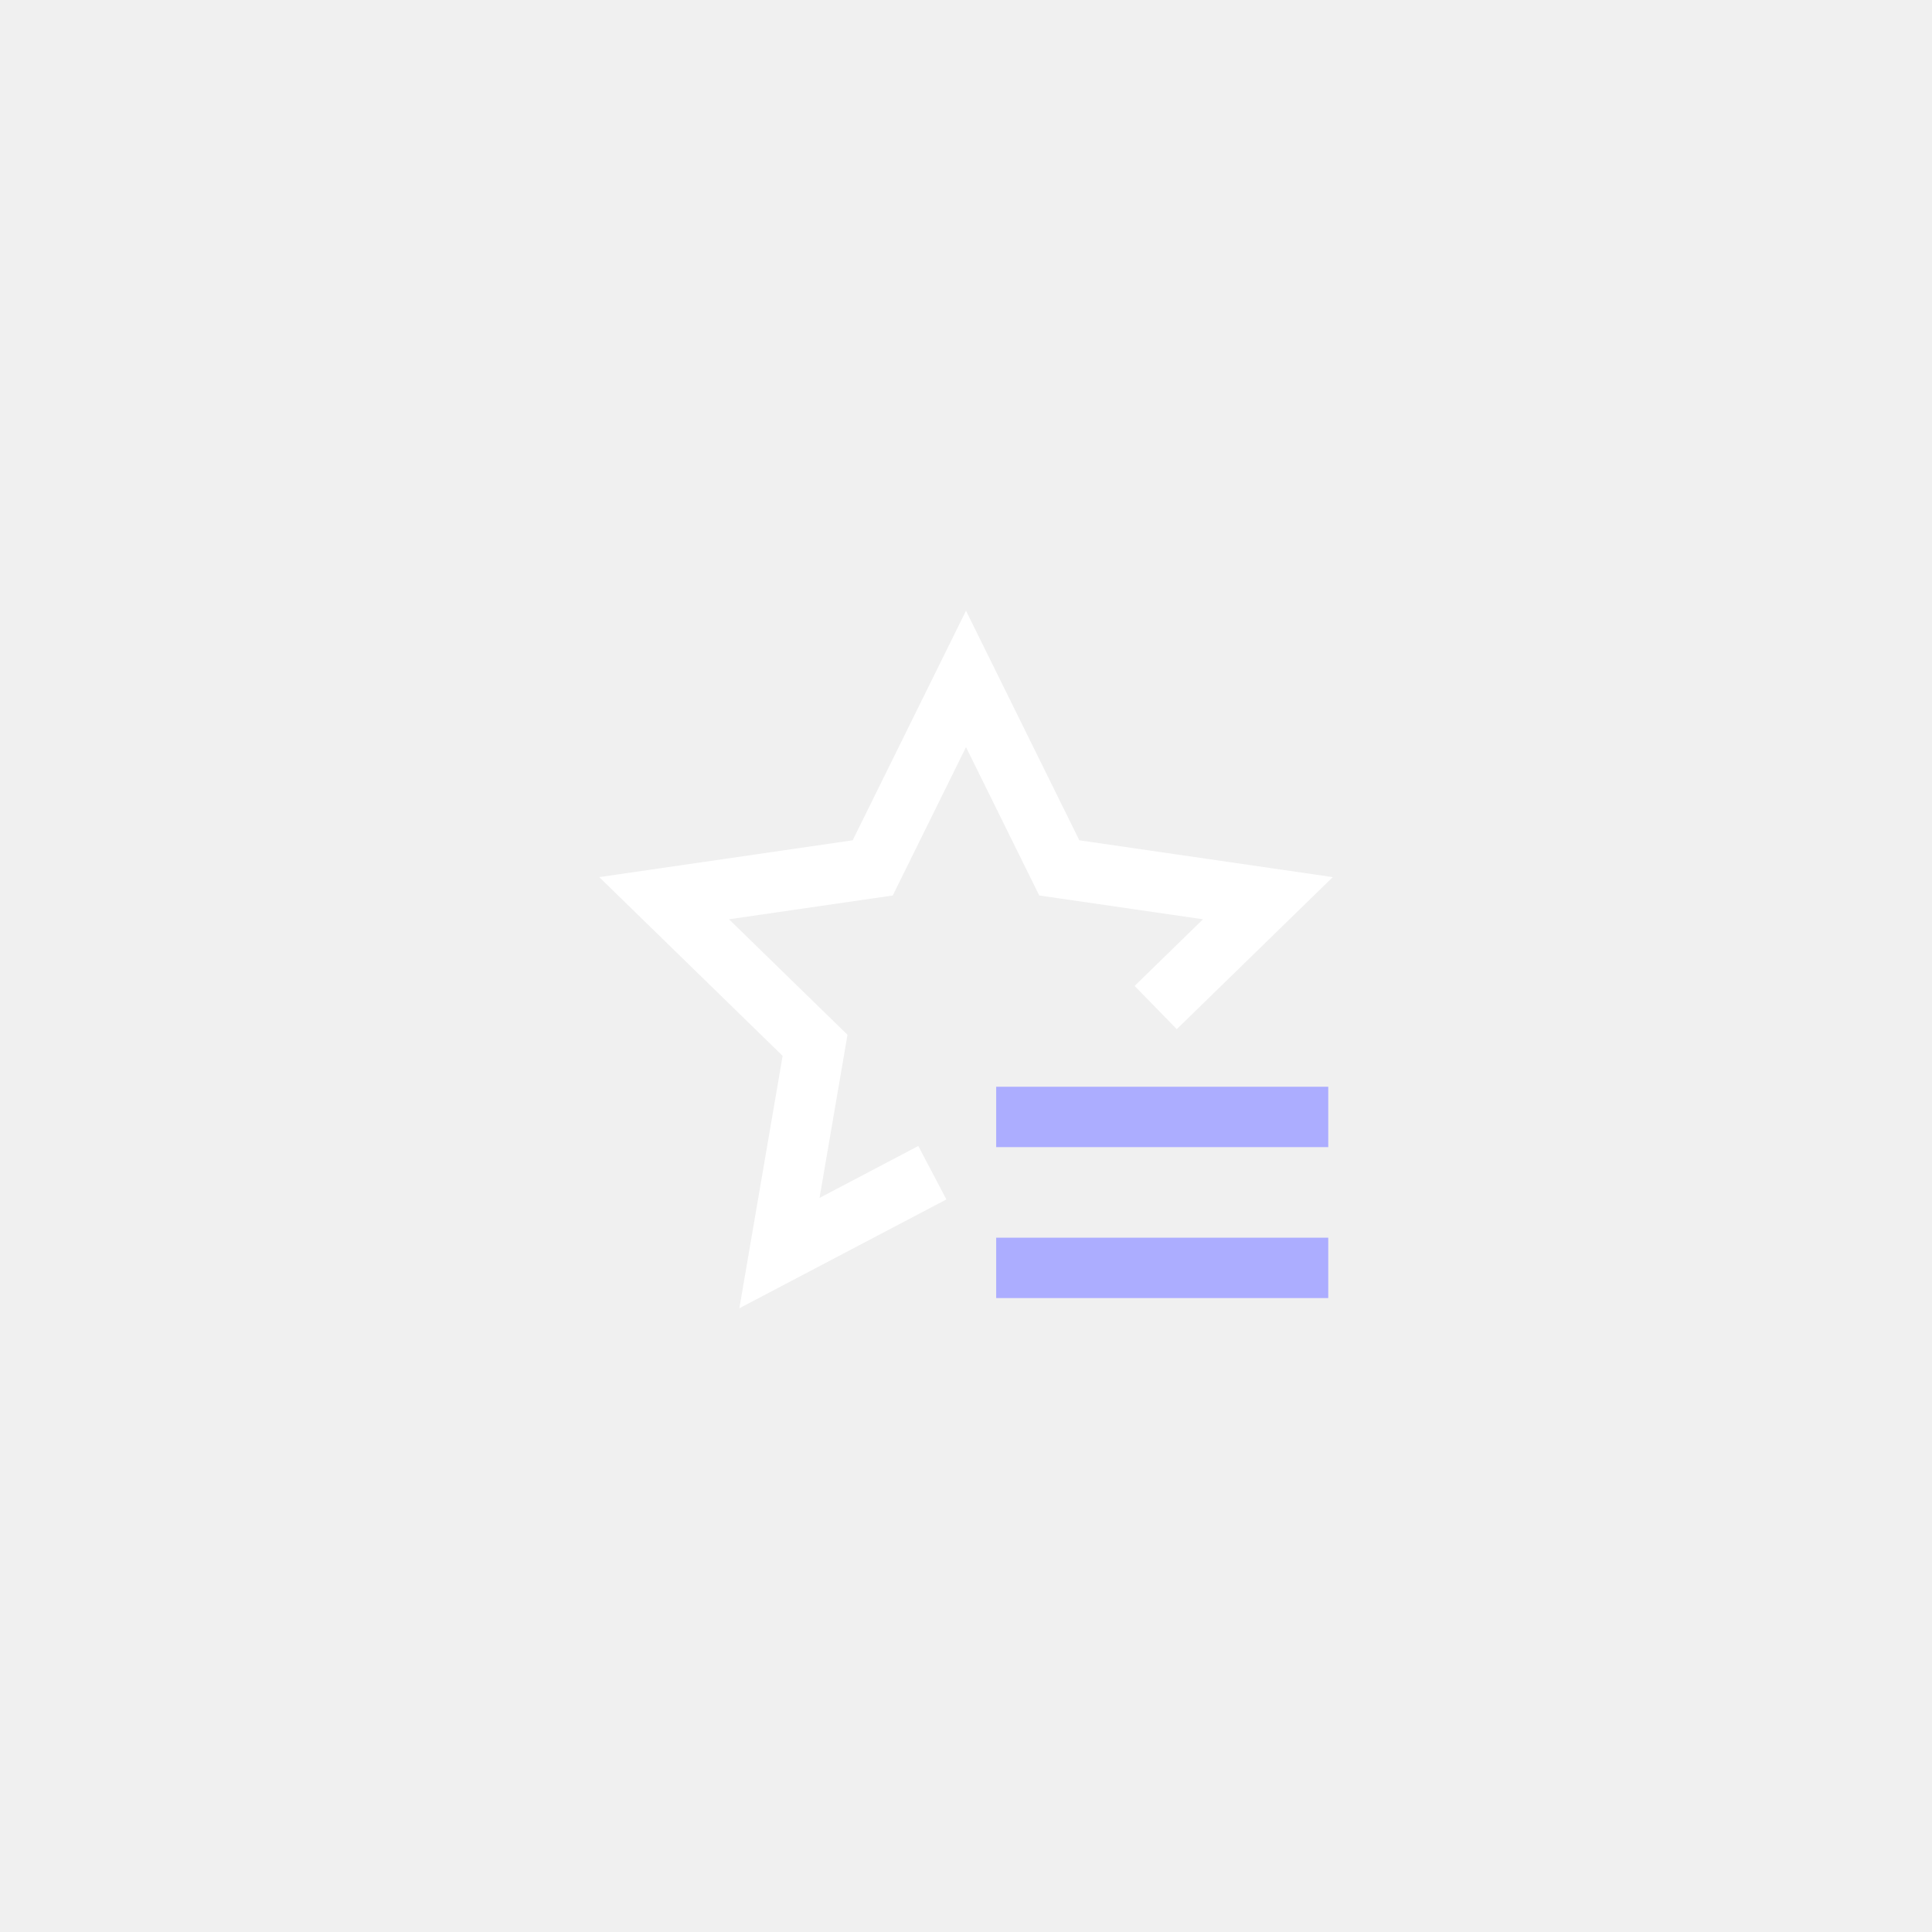
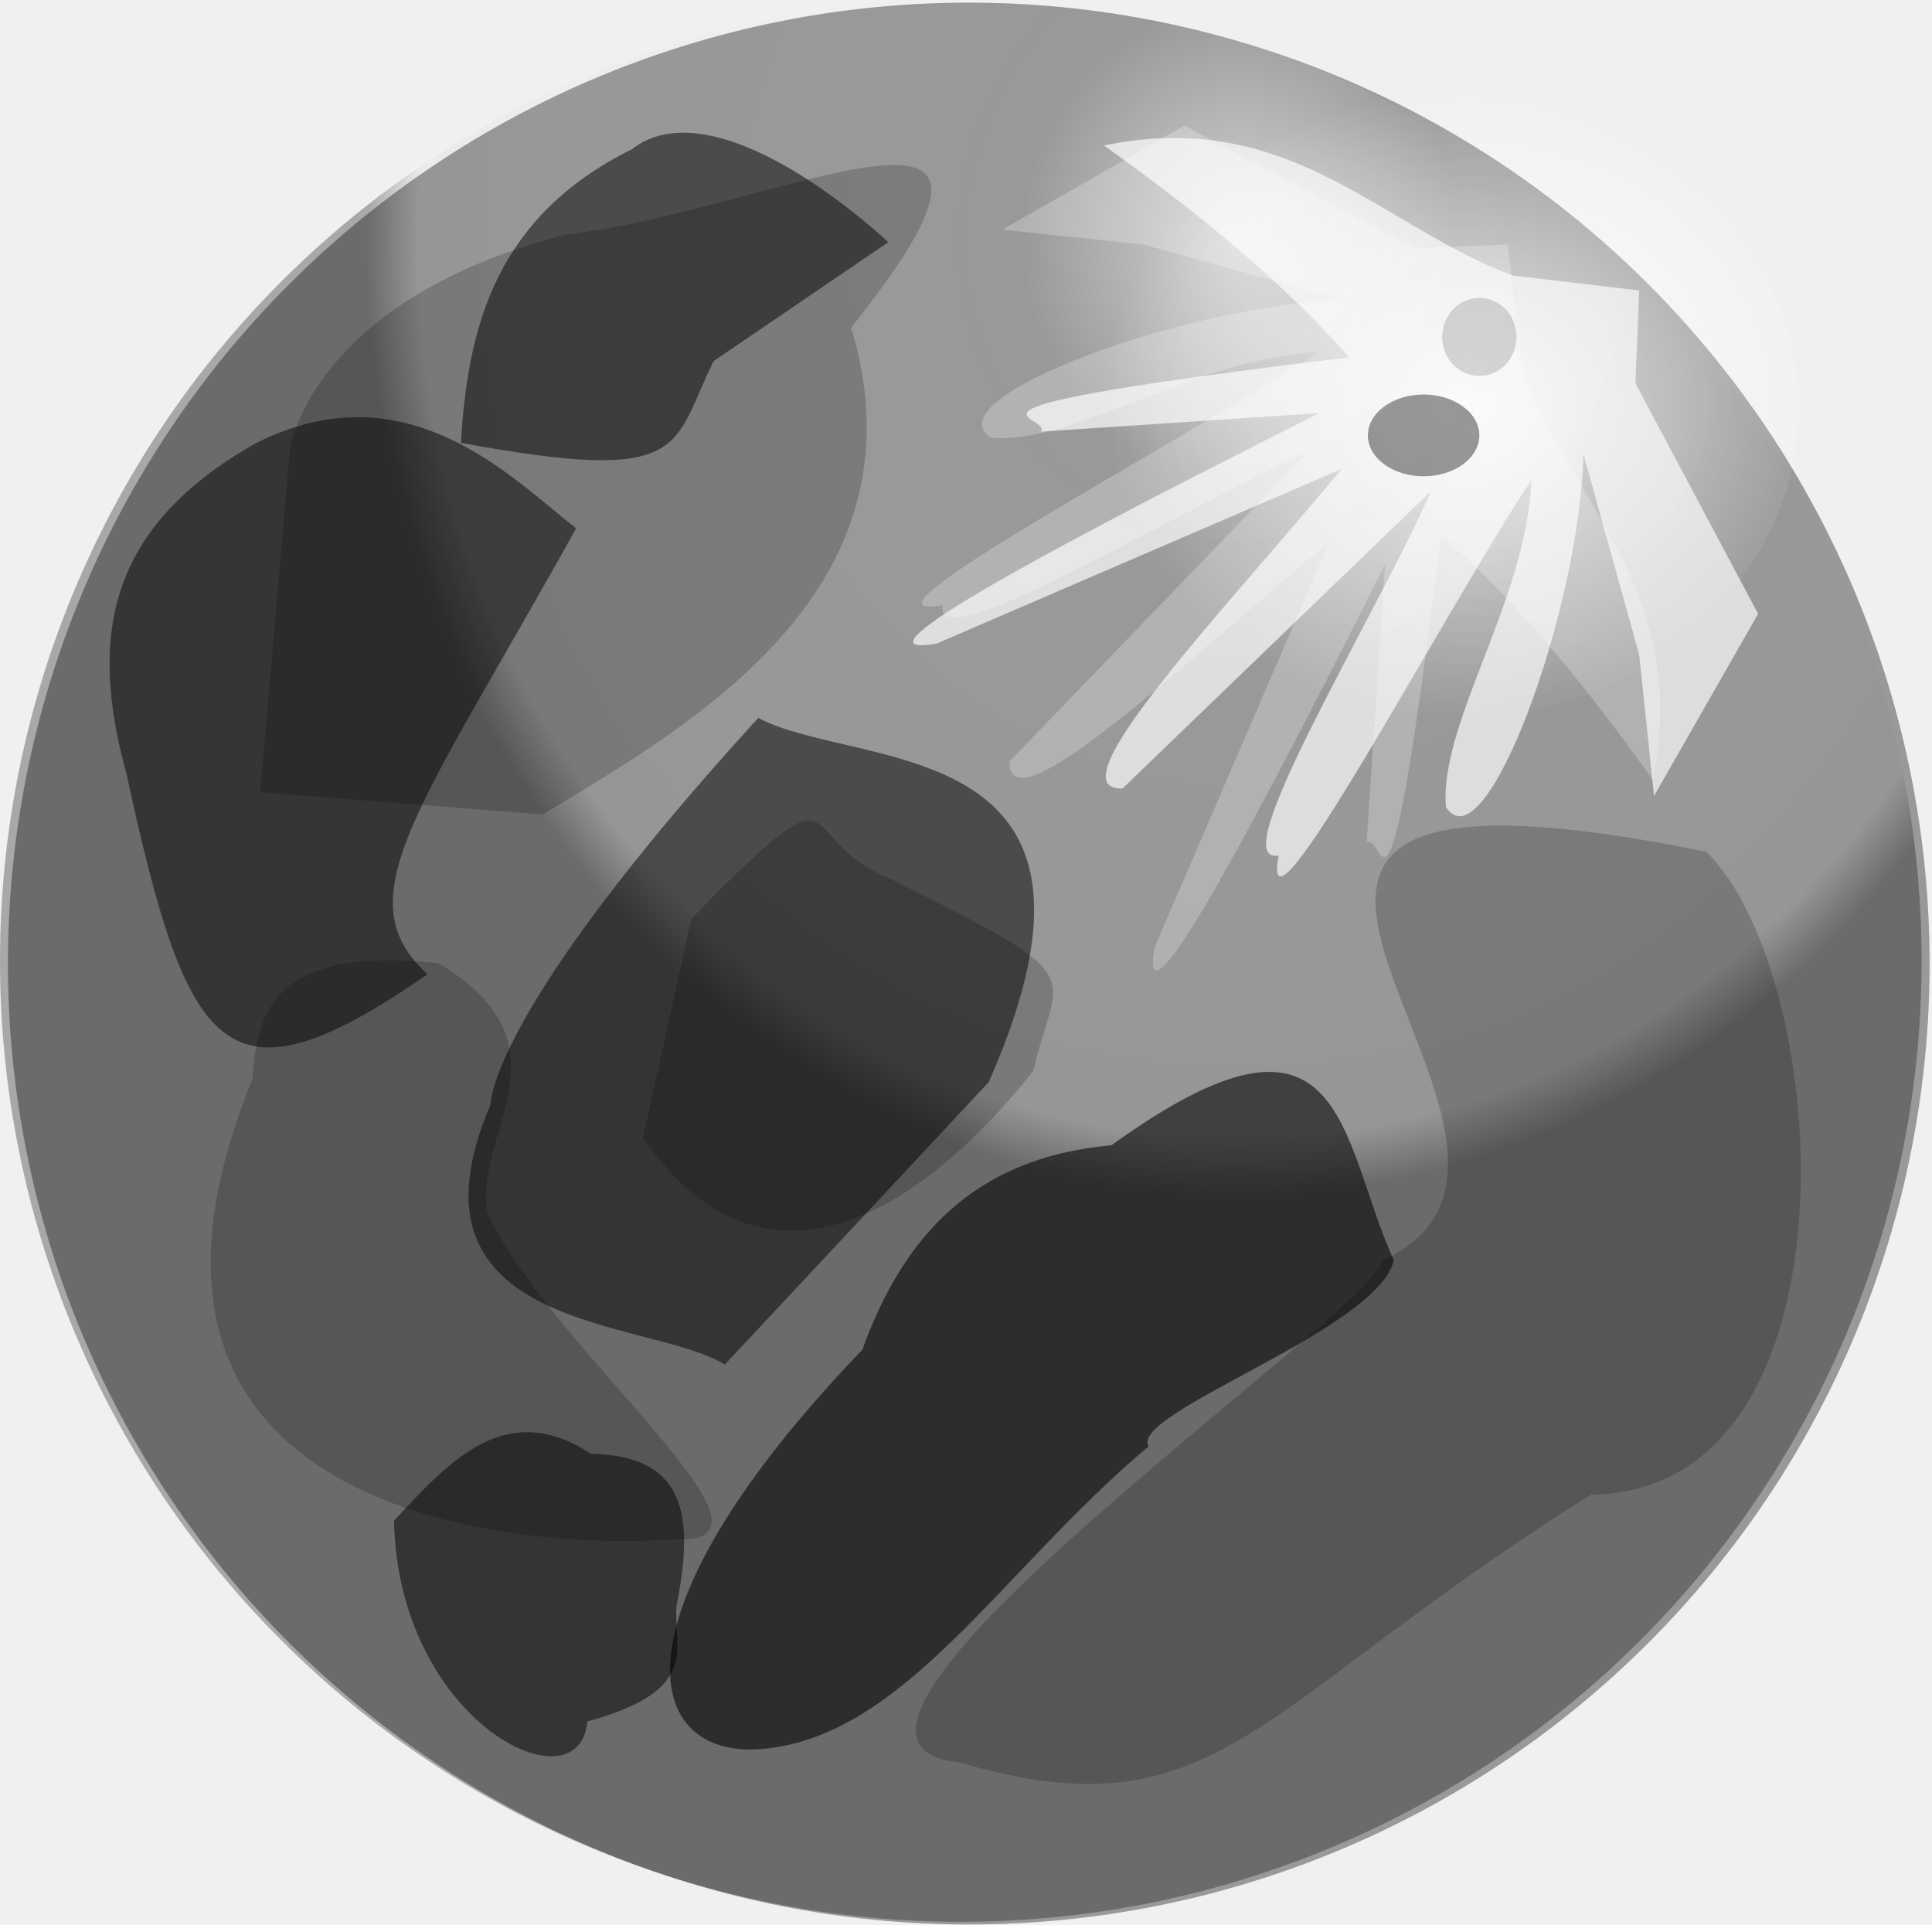
- <svg xmlns="http://www.w3.org/2000/svg" width="64" height="64">
-   <g stroke-width="2" fill="none" fill-rule="evenodd" stroke-linecap="square">
-     <path stroke="#FFF" d="M30 39.313l-4.18 2.197L27 34.628l-5-4.874 6.91-1.004L32 22.49l3.09 6.26L42 29.754l-3 2.924" />
-     <path d="M43 42h-9M43 37h-9" stroke="#ACADFF" />
-   </g>
+ <svg xmlns="http://www.w3.org/2000/svg" width="258" height="257" viewBox="0 0 258 257" fill="none">
+   <path fill-rule="evenodd" clip-rule="evenodd" d="M257.678 128.677C257.68 145.528 254.363 162.214 247.916 177.783C241.469 193.352 232.018 207.498 220.103 219.414C208.189 231.33 194.043 240.783 178.475 247.232C162.907 253.681 146.222 257 129.371 257C112.52 257 95.834 253.681 80.266 247.232C64.698 240.783 50.553 231.33 38.638 219.414C26.724 207.498 17.273 193.352 10.826 177.783C4.379 162.214 1.062 145.528 1.064 128.677C1.062 111.826 4.379 95.14 10.826 79.572C17.273 64.003 26.724 49.856 38.638 37.94C50.553 26.024 64.698 16.572 80.266 10.123C95.834 3.674 112.52 0.355 129.371 0.355C146.222 0.355 162.907 3.674 178.475 10.123C194.043 16.572 208.189 26.024 220.103 37.94C232.018 49.856 241.469 64.003 247.916 79.572C254.363 95.14 257.68 111.826 257.678 128.677V128.677Z" fill="#999999" />
+   <path d="M240.239 54.422C240.239 59.995 238.969 65.514 236.5 70.664C234.03 75.813 230.411 80.492 225.848 84.433C221.285 88.375 215.868 91.501 209.906 93.634C203.943 95.767 197.553 96.865 191.1 96.865C184.646 96.865 178.256 95.767 172.294 93.634C166.332 91.501 160.914 88.375 156.351 84.433C151.788 80.492 148.169 75.813 145.7 70.664C143.23 65.514 141.96 59.995 141.961 54.422C141.96 48.849 143.23 43.33 145.7 38.18C148.169 33.031 151.788 28.352 156.351 24.411C160.914 20.47 166.332 17.343 172.294 15.21C178.256 13.077 184.646 11.979 191.1 11.979C197.553 11.979 203.943 13.077 209.906 15.21C215.868 17.343 221.285 20.47 225.848 24.411C230.411 28.352 234.03 33.031 236.5 38.18C238.969 43.33 240.239 48.849 240.239 54.422V54.422Z" fill="url(#paint0_radial)" />
+   <path fill-rule="evenodd" clip-rule="evenodd" d="M257.678 128.677C257.68 145.528 254.363 162.214 247.916 177.783C241.469 193.352 232.018 207.498 220.103 219.414C208.189 231.33 194.043 240.783 178.475 247.232C162.907 253.681 146.222 257 129.371 257C112.52 257 95.834 253.681 80.266 247.232C64.698 240.783 50.553 231.33 38.638 219.414C26.724 207.498 17.273 193.352 10.826 177.783C4.379 162.214 1.062 145.528 1.064 128.677C1.062 111.826 4.379 95.14 10.826 79.572C17.273 64.003 26.724 49.856 38.638 37.94C50.553 26.024 64.698 16.572 80.266 10.123C95.834 3.674 112.52 0.355 129.371 0.355C146.222 0.355 162.907 3.674 178.475 10.123C194.043 16.572 208.189 26.024 220.103 37.94C232.018 49.856 241.469 64.003 247.916 79.572C254.363 95.14 257.68 111.826 257.678 128.677V128.677Z" fill="#999999" fill-opacity="0.192" />
+   <path d="M184.647 168.335C182.908 175.692 100.108 232.528 128.063 235.343C162.646 245.457 167.143 227.993 212.443 199.605C249.08 199.196 244.86 130.236 227.83 113.736C138.644 95.677 217.952 152.96 184.647 168.335V168.335Z" fill="black" fill-opacity="0.197" />
+   <path d="M92.325 122.671L85.873 151.955C102.575 175.983 123.895 160.719 137.99 143.021C141.208 129.123 146.46 131.109 118.632 117.211C105.54 112.03 114.109 100.534 92.325 122.671Z" fill="black" fill-opacity="0.196" />
+   <path d="M33.756 144.014C9.14 204.079 72.342 206.948 89.844 205.562C107.94 206.689 73.575 180.382 65.026 161.882C63.406 150.797 76.774 139.712 58.573 128.627C37.178 126.374 34.276 134.524 33.756 144.014V144.014Z" fill="black" fill-opacity="0.196" />
+   <path d="M75.449 31.342C41.201 40.276 38.719 60.13 38.719 60.13L34.748 105.795L72.471 108.773C91.696 97.127 124.277 79.014 113.669 43.751C143.56 6.246 104.288 27.99 75.449 31.342V31.342Z" fill="black" fill-opacity="0.196" />
+   <path d="M202.019 36.801L218.895 38.787L218.399 51.196L234.779 81.97L220.881 106.291L218.895 87.43L211.45 60.627C210.931 81.72 198.265 115.912 193.085 107.78C192.2 96.455 203.83 80.353 204.501 64.101C192.913 81.57 168.006 129.007 170.749 114.233C163.133 115.741 183.459 82.859 191.1 65.59L149.902 105.298C140.232 105.643 164.16 80.79 179.187 62.612L125.085 85.941C114.656 87.821 129.737 78.429 176.209 55.167L138.983 57.648C140.9 55.345 120.446 54.945 180.18 47.721C170.727 37.117 160.129 28.521 147.421 19.429C172.168 14.307 184.313 30.189 202.019 36.801V36.801Z" fill="white" fill-opacity="0.683" />
+   <path d="M202.516 44.991C202.516 46.374 201.993 47.699 201.062 48.677C200.131 49.654 198.869 50.203 197.552 50.203C196.236 50.203 194.973 49.654 194.042 48.677C193.112 47.699 192.589 46.374 192.589 44.991C192.589 43.609 193.112 42.283 194.042 41.306C194.973 40.329 196.236 39.78 197.552 39.78C198.869 39.78 200.131 40.329 201.062 41.306C201.993 42.283 202.516 43.609 202.516 44.991V44.991Z" fill="black" fill-opacity="0.196" />
+   <path d="M101.26 95.868C65.026 135.576 65.522 147.488 65.522 147.488C52.37 178.137 86.807 176.008 96.793 182.233L132.034 144.51C152.826 97.455 114.538 102.978 101.26 95.868Z" fill="black" fill-opacity="0.51" />
+   <path d="M115.158 180.247C80.756 216.061 85.894 234.917 101.741 233.568C120.813 231.944 133.588 209.819 153.377 193.153C150.748 188.682 183.787 177.698 186.136 168.335C178.702 151.832 179.861 130.271 148.413 152.948C129.866 154.586 120.517 165.422 115.158 180.247V180.247Z" fill="black" fill-opacity="0.572" />
+   <path d="M52.617 203.08C53.165 230.118 77.424 241.802 78.427 229.883C93.859 225.709 89.855 219.915 90.34 214.496C92.401 203.801 92.53 194.395 78.924 194.145C67.555 186.725 60.116 195.02 52.617 203.08V203.08Z" fill="black" fill-opacity="0.51" />
+   <path d="M84.384 19.925C66.263 28.928 62.468 43.518 61.551 59.137C92.278 64.818 89.611 59.666 95.303 48.218L118.632 32.334C108.87 23.472 93.153 13.112 84.384 19.925V19.925Z" fill="black" fill-opacity="0.51" />
+   <path d="M34.252 59.137C14.04 70.503 11.944 85.33 16.88 103.313C25.094 141 29.989 148.849 57.084 130.116C45.869 119.835 56.056 108.137 76.938 70.553C68.352 63.875 54.452 49.042 34.252 59.137V59.137Z" fill="black" fill-opacity="0.505" />
+   <path d="M197.552 58.145C197.552 58.862 197.36 59.572 196.985 60.234C196.611 60.897 196.063 61.498 195.372 62.005C194.68 62.512 193.859 62.915 192.956 63.189C192.053 63.463 191.085 63.605 190.107 63.605C189.129 63.605 188.161 63.463 187.258 63.189C186.354 62.915 185.534 62.512 184.842 62.005C184.151 61.498 183.603 60.897 183.228 60.234C182.854 59.572 182.662 58.862 182.662 58.145C182.662 57.428 182.854 56.718 183.228 56.055C183.603 55.393 184.151 54.791 184.842 54.284C185.534 53.777 186.354 53.375 187.258 53.1C188.161 52.826 189.129 52.685 190.107 52.685C191.085 52.685 192.053 52.826 192.956 53.1C193.859 53.375 194.68 53.777 195.372 54.284C196.063 54.791 196.611 55.393 196.985 56.055C197.36 56.718 197.552 57.428 197.552 58.145V58.145Z" fill="black" fill-opacity="0.524" />
+   <path d="M203.336 49.534L201.35 32.658L188.941 33.154L158.167 16.774L133.846 30.672L152.708 32.658L179.511 40.103C158.417 40.622 124.225 53.288 132.357 58.468C143.682 59.353 159.784 47.723 176.036 47.052C158.567 58.64 111.13 83.547 125.904 80.804C124.396 88.42 157.278 68.094 174.547 60.453L134.839 101.651C134.494 111.321 159.347 87.393 177.525 72.366L154.197 126.468C152.316 136.897 161.708 121.816 184.97 75.344L182.489 112.571C184.792 110.653 185.192 131.107 192.416 71.373C203.02 80.826 211.616 91.424 220.708 104.133C225.83 79.385 209.948 67.24 203.336 49.534V49.534Z" fill="white" fill-opacity="0.245" />
+   <path fill-rule="evenodd" clip-rule="evenodd" d="M256.614 128.323C256.616 145.174 253.299 161.86 246.852 177.429C240.405 192.997 230.954 207.144 219.04 219.06C207.125 230.976 192.98 240.428 177.412 246.877C161.844 253.326 145.158 256.645 128.307 256.645C111.456 256.645 94.77 253.326 79.203 246.877C63.635 240.428 49.489 230.976 37.575 219.06C25.66 207.144 16.209 192.997 9.762 177.429C3.315 161.86 -0.002 145.174 9.3566e-07 128.323C-0.002 111.472 3.315 94.786 9.762 79.217C16.209 63.648 25.66 49.502 37.575 37.586C49.489 25.67 63.635 16.217 79.203 9.768C94.77 3.319 111.456 0 128.307 0C145.158 0 161.844 3.319 177.412 9.768C192.98 16.217 207.125 25.67 219.04 37.586C230.954 49.502 240.405 63.648 246.852 79.217C253.299 94.786 256.616 111.472 256.614 128.323V128.323Z" fill="url(#paint1_radial)" />
+   <defs>
+     <radialGradient id="paint0_radial" cx="0" cy="0" r="1" gradientUnits="userSpaceOnUse" gradientTransform="translate(196.063 53.9257) scale(49.1389 42.4382)">
+       <stop stop-color="white" />
+       <stop offset="1" stop-color="white" stop-opacity="0" />
+     </radialGradient>
+     <radialGradient id="paint1_radial" cx="0" cy="0" r="1" gradientUnits="userSpaceOnUse" gradientTransform="translate(166.03 31.5339) rotate(1.21629) scale(116.917 128.307)">
+       <stop stop-color="white" stop-opacity="0.579" />
+       <stop offset="0.25" stop-color="white" stop-opacity="0" />
+       <stop offset="0.941" stop-color="#0B0000" stop-opacity="0.021" />
+       <stop offset="1" stop-opacity="0.3" />
+     </radialGradient>
+   </defs>
</svg>
